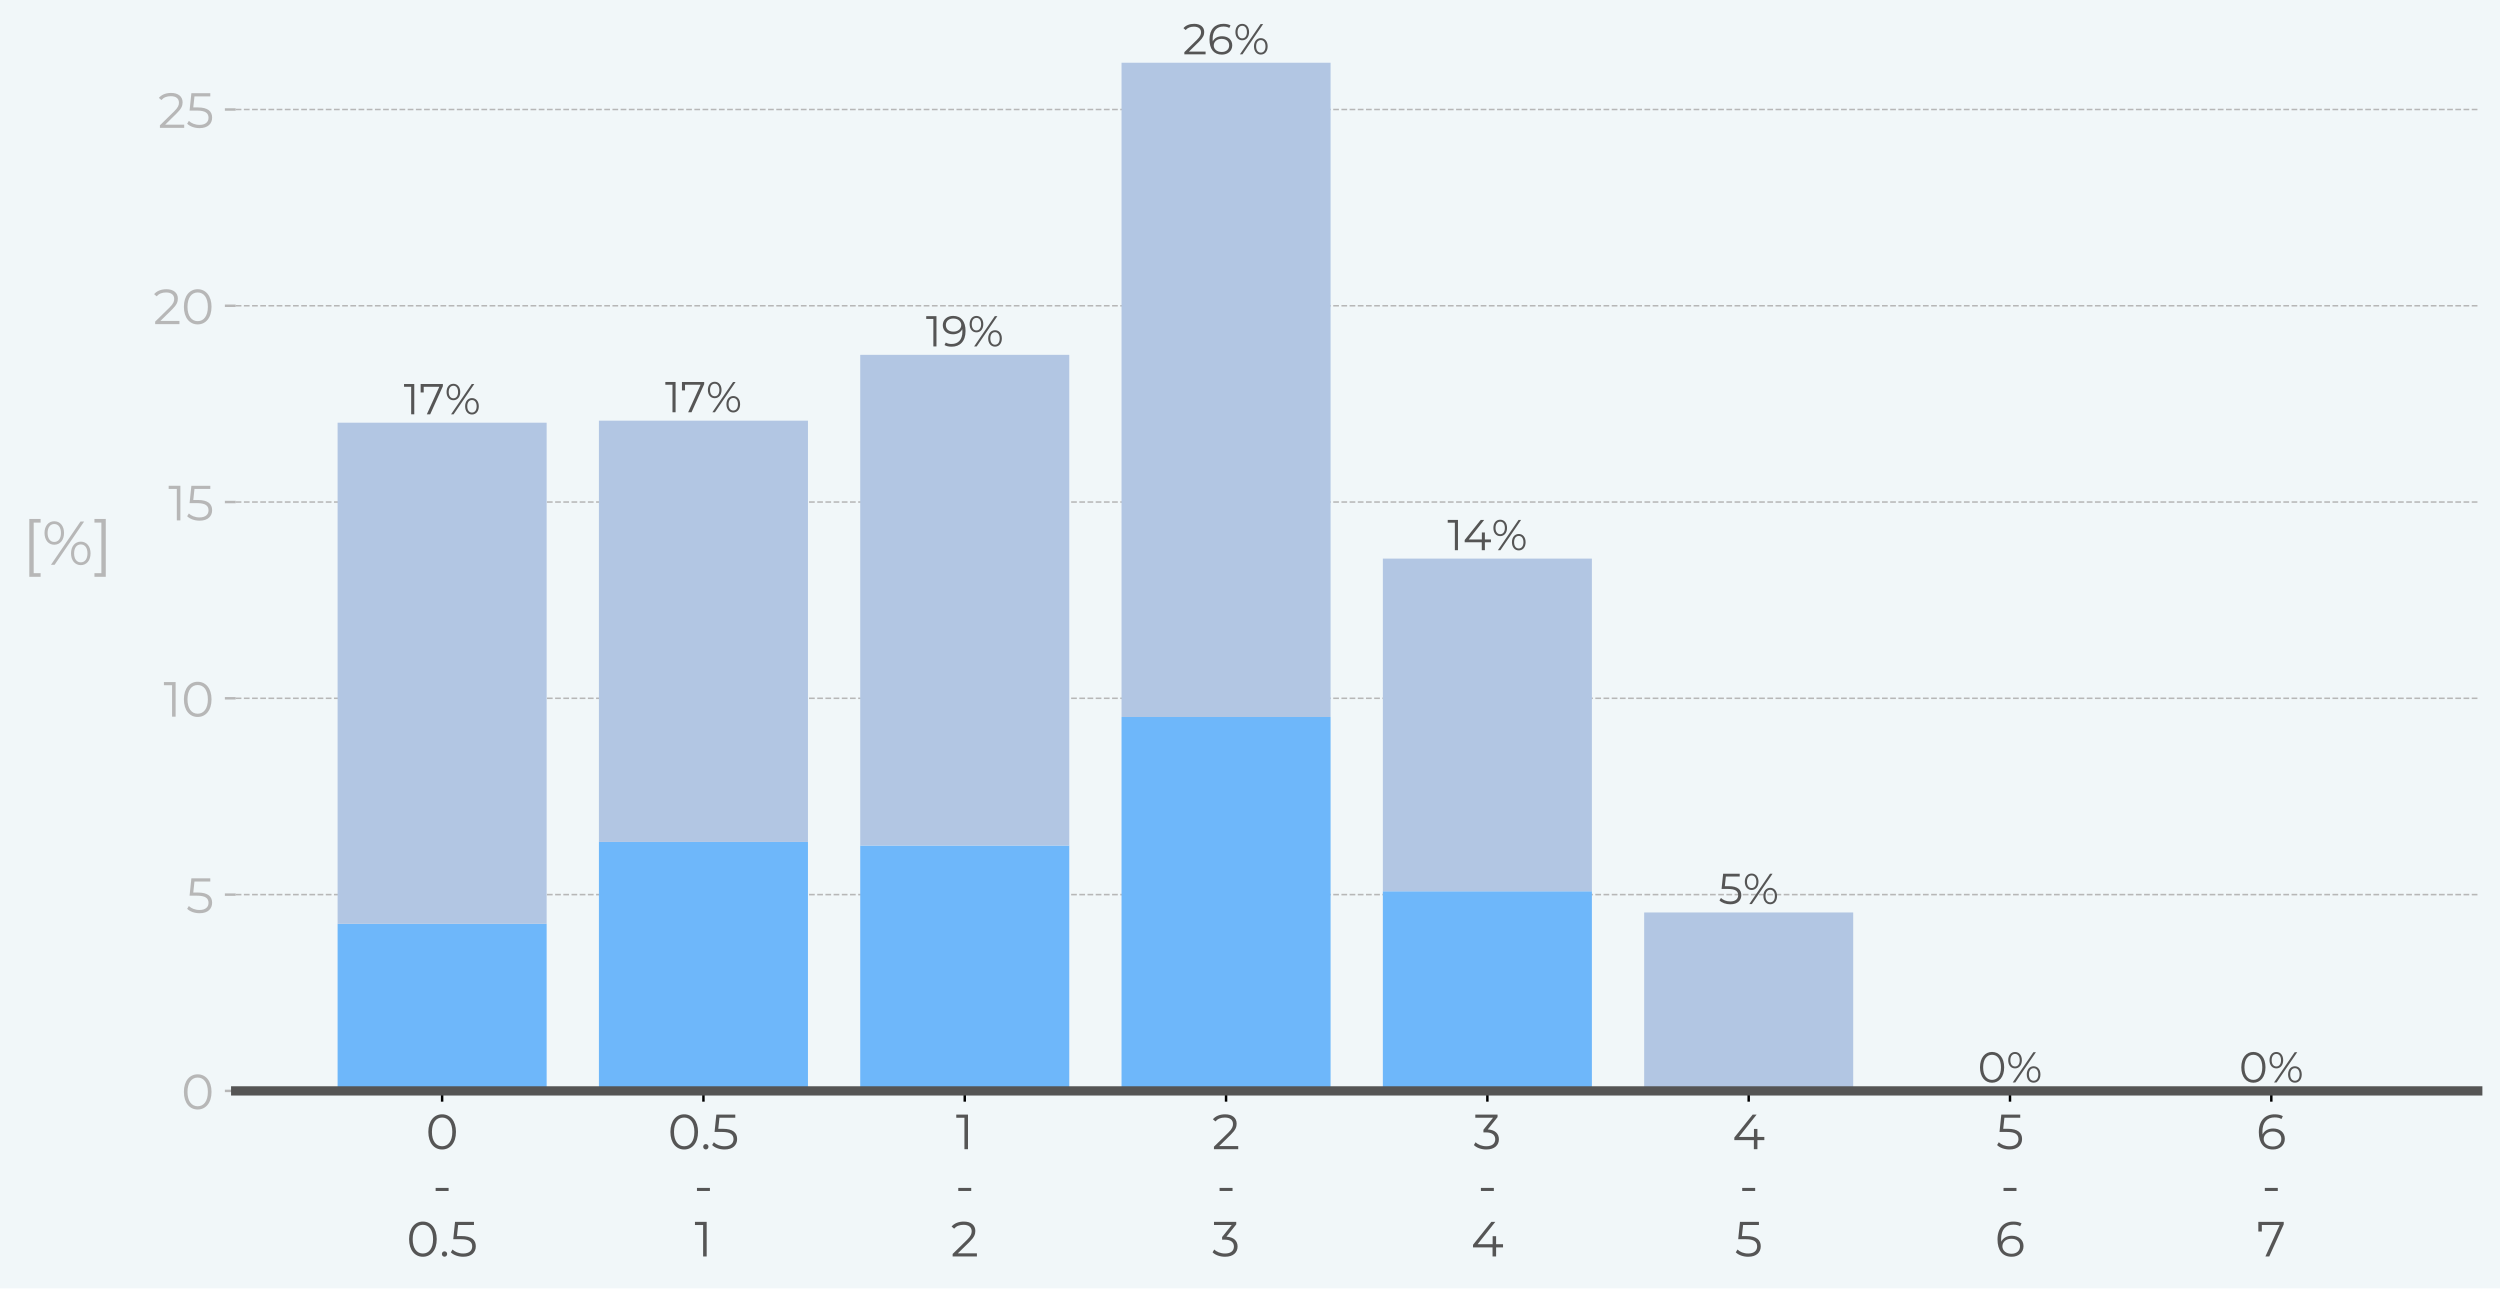
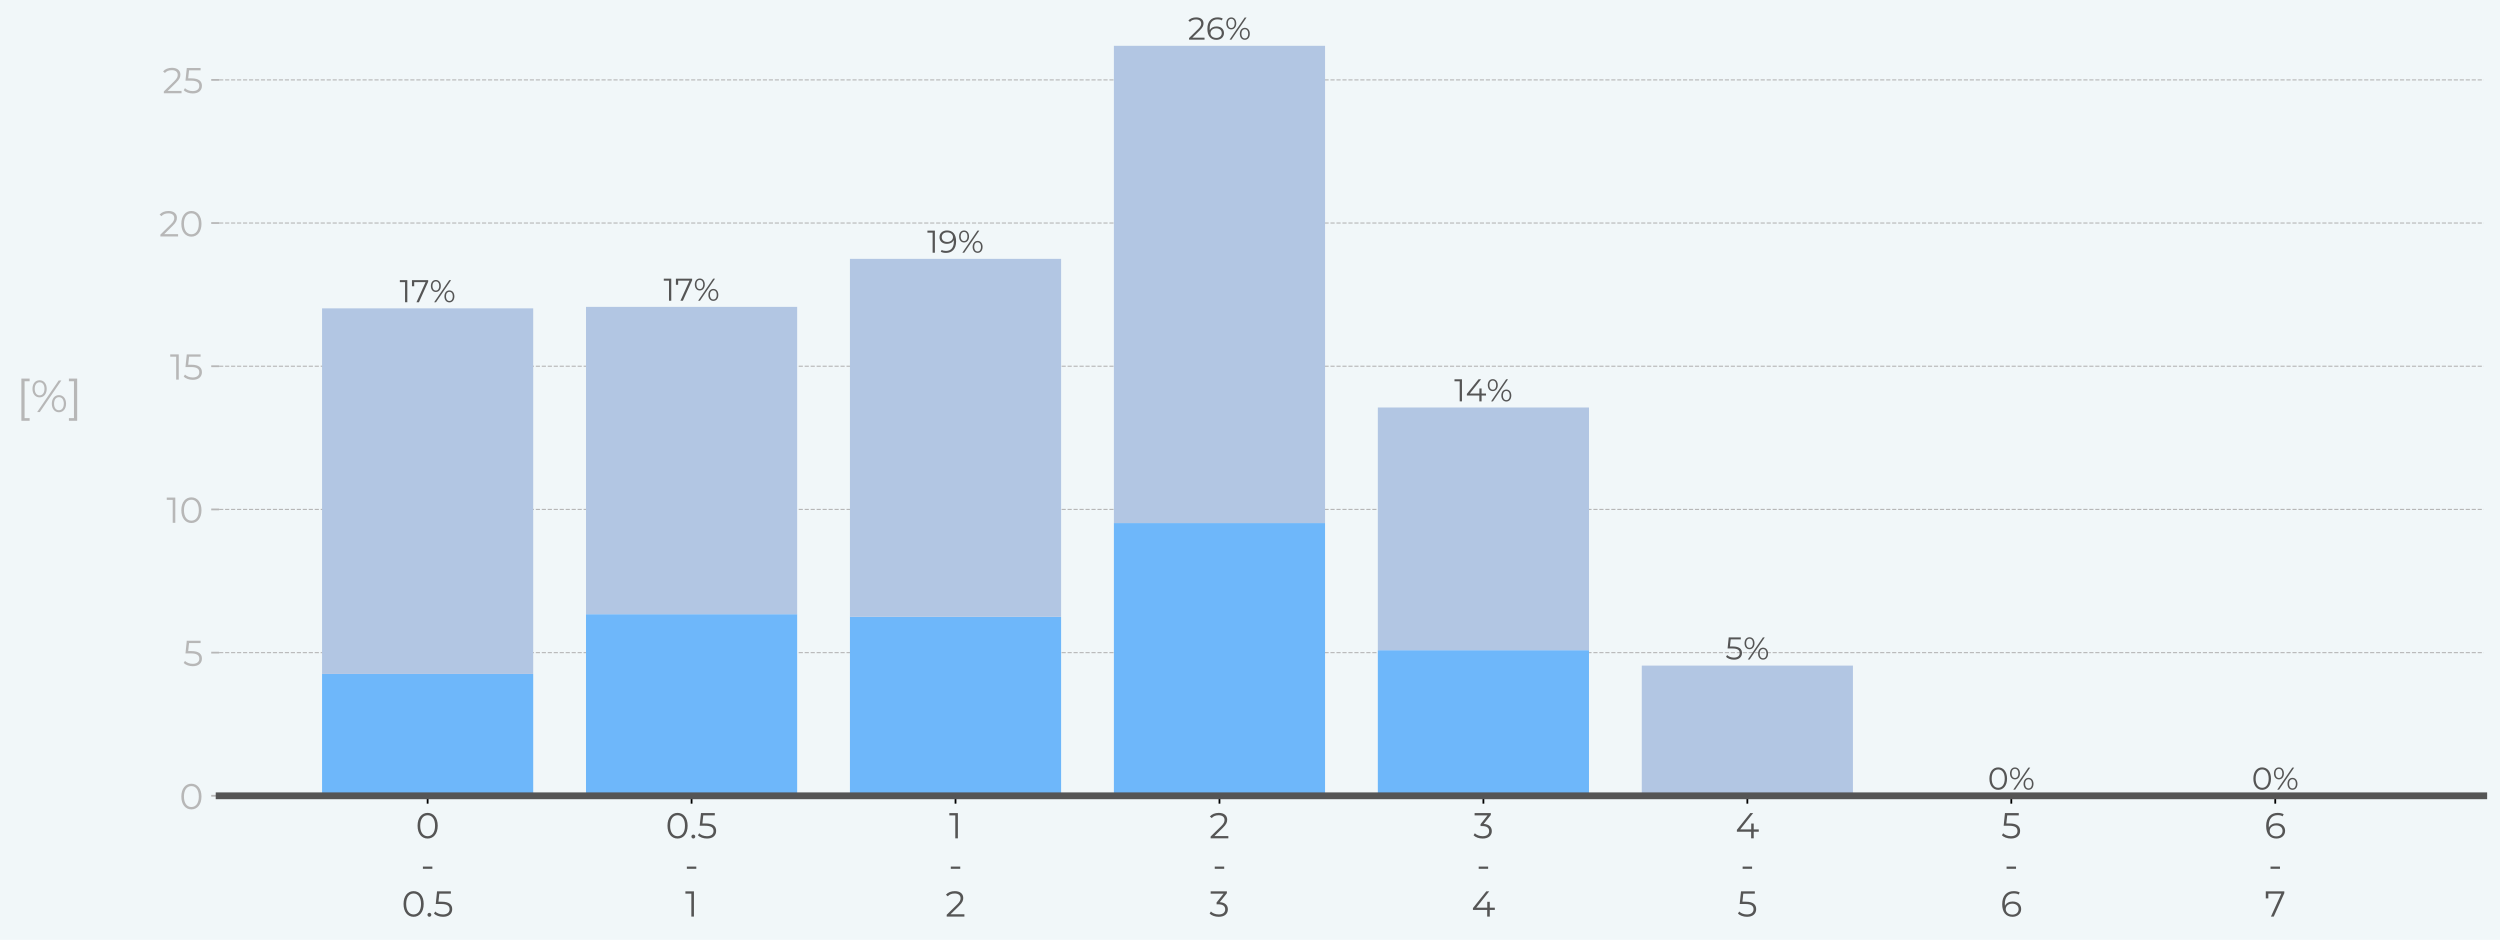
- <svg xmlns="http://www.w3.org/2000/svg" xmlns:xlink="http://www.w3.org/1999/xlink" width="808.855pt" height="416.827pt" viewBox="0 0 808.855 416.827" version="1.1">
+ <svg xmlns="http://www.w3.org/2000/svg" xmlns:xlink="http://www.w3.org/1999/xlink" width="1108.78pt" height="416.827pt" viewBox="0 0 1108.78 416.827" version="1.1">
  <defs>
    <style type="text/css">*{stroke-linejoin: round; stroke-linecap: butt}</style>
  </defs>
  <g id="figure_1">
    <g id="patch_1">
-       <path d="M 0 416.827  L 808.855 416.827  L 808.855 0  L 0 0  z " style="fill: #f1f7f9" />
+       <path d="M 0 416.827  L 1108.78 416.827  L 1108.78 0  L 0 0  z " style="fill: #f1f7f9" />
    </g>
    <g id="axes_1">
      <g id="patch_2">
-         <path d="M 76.255 352.945  L 801.655 352.945  L 801.655 20.305  L 76.255 20.305  z " style="fill: #f1f7f9" />
+         <path d="M 97.18 352.945  L 1101.58 352.945  L 1101.58 20.305  L 97.18 20.305  z " style="fill: #f1f7f9" />
      </g>
      <g id="matplotlib.axis_1">
        <g id="xtick_1">
          <g id="line2d_1">
            <defs>
-               <path id="m689a5ffcca" d="M 0 0  L 0 3.5  " style="stroke: #000000; stroke-width: 0.8" />
+               <path id="md3256036e3" d="M 0 0  L 0 3.5  " style="stroke: #000000; stroke-width: 0.8" />
            </defs>
            <g>
-               <use xlink:href="#m689a5ffcca" x="143.046" y="352.945" style="stroke: #000000; stroke-width: 0.8" />
+               <use xlink:href="#md3256036e3" x="189.66" y="352.945" style="stroke: #000000; stroke-width: 0.8" />
            </g>
          </g>
          <g id="text_1">
-             <g style="fill: #555555" transform="translate(137.7497 371.8178)scale(0.16 -0.16)">
+             <g style="fill: #555555" transform="translate(184.3635 371.8178)scale(0.16 -0.16)">
              <defs>
                <path id="Montserrat-Regular-30" d="M 2118 -38  C 3155 -38 3910 813 3910 2240  C 3910 3667 3155 4518 2118 4518  C 1082 4518 333 3667 333 2240  C 333 813 1082 -38 2118 -38  z M 2118 384  C 1338 384 800 1043 800 2240  C 800 3437 1338 4096 2118 4096  C 2899 4096 3437 3437 3437 2240  C 3437 1043 2899 384 2118 384  z " transform="scale(0.015625)" />
              </defs>
              <use xlink:href="#Montserrat-Regular-30" />
            </g>
-             <g style="fill: #555555" transform="translate(139.9897 389.1698)scale(0.16 -0.16)">
+             <g style="fill: #555555" transform="translate(186.6035 389.1698)scale(0.16 -0.16)">
              <defs>
                <path id="Montserrat-Regular-2d" d="M 384 1536  L 2061 1536  L 2061 1933  L 384 1933  L 384 1536  z " transform="scale(0.015625)" />
              </defs>
              <use xlink:href="#Montserrat-Regular-2d" />
            </g>
-             <g style="fill: #555555" transform="translate(131.5259 406.5218)scale(0.16 -0.16)">
+             <g style="fill: #555555" transform="translate(178.1397 406.5218)scale(0.16 -0.16)">
              <defs>
                <path id="Montserrat-Regular-2e" d="M 678 -32  C 864 -32 1024 122 1024 320  C 1024 518 864 666 678 666  C 493 666 339 518 339 320  C 339 122 493 -32 678 -32  z " transform="scale(0.015625)" />
                <path id="Montserrat-Regular-35" d="M 1510 2643  L 934 2643  L 1088 4070  L 3136 4070  L 3136 4480  L 685 4480  L 454 2234  L 1408 2234  C 2547 2234 2906 1875 2906 1299  C 2906 755 2502 384 1741 384  C 1165 384 653 602 365 902  L 141 538  C 486 186 1101 -38 1747 -38  C 2842 -38 3373 557 3373 1318  C 3373 2112 2861 2643 1510 2643  z " transform="scale(0.015625)" />
              </defs>
              <use xlink:href="#Montserrat-Regular-30" />
              <use xlink:href="#Montserrat-Regular-2e" x="66.2" />
              <use xlink:href="#Montserrat-Regular-35" x="87.4" />
            </g>
          </g>
        </g>
        <g id="xtick_2">
          <g id="line2d_2">
            <g>
-               <use xlink:href="#m689a5ffcca" x="227.591" y="352.945" style="stroke: #000000; stroke-width: 0.8" />
+               <use xlink:href="#md3256036e3" x="306.723" y="352.945" style="stroke: #000000; stroke-width: 0.8" />
            </g>
          </g>
          <g id="text_2">
-             <g style="fill: #555555" transform="translate(216.0714 371.8178)scale(0.16 -0.16)">
+             <g style="fill: #555555" transform="translate(295.2027 371.8178)scale(0.16 -0.16)">
              <use xlink:href="#Montserrat-Regular-30" />
              <use xlink:href="#Montserrat-Regular-2e" x="66.2" />
              <use xlink:href="#Montserrat-Regular-35" x="87.4" />
            </g>
-             <g style="fill: #555555" transform="translate(224.5351 389.1698)scale(0.16 -0.16)">
-               <use xlink:href="#Montserrat-Regular-2d" />
-             </g>
-             <g style="fill: #555555" transform="translate(224.7039 406.5218)scale(0.16 -0.16)">
+             <g style="fill: #555555" transform="translate(303.6664 389.1698)scale(0.16 -0.16)">
+               <use xlink:href="#Montserrat-Regular-2d" />
+             </g>
+             <g style="fill: #555555" transform="translate(303.8352 406.5218)scale(0.16 -0.16)">
              <defs>
                <path id="Montserrat-Regular-31" d="M 58 4480  L 58 4070  L 1114 4070  L 1114 0  L 1574 0  L 1574 4480  L 58 4480  z " transform="scale(0.015625)" />
              </defs>
              <use xlink:href="#Montserrat-Regular-31" />
            </g>
          </g>
        </g>
        <g id="xtick_3">
          <g id="line2d_3">
            <g>
-               <use xlink:href="#m689a5ffcca" x="312.137" y="352.945" style="stroke: #000000; stroke-width: 0.8" />
+               <use xlink:href="#md3256036e3" x="423.786" y="352.945" style="stroke: #000000; stroke-width: 0.8" />
            </g>
          </g>
          <g id="text_3">
-             <g style="fill: #555555" transform="translate(309.2493 371.8178)scale(0.16 -0.16)">
+             <g style="fill: #555555" transform="translate(420.8981 371.8178)scale(0.16 -0.16)">
              <use xlink:href="#Montserrat-Regular-31" />
            </g>
-             <g style="fill: #555555" transform="translate(309.0806 389.1698)scale(0.16 -0.16)">
-               <use xlink:href="#Montserrat-Regular-2d" />
-             </g>
-             <g style="fill: #555555" transform="translate(307.5931 406.5218)scale(0.16 -0.16)">
+             <g style="fill: #555555" transform="translate(420.7293 389.1698)scale(0.16 -0.16)">
+               <use xlink:href="#Montserrat-Regular-2d" />
+             </g>
+             <g style="fill: #555555" transform="translate(419.2418 406.5218)scale(0.16 -0.16)">
              <defs>
                <path id="Montserrat-Regular-32" d="M 928 410  L 2451 1907  C 3053 2496 3187 2880 3187 3309  C 3187 4058 2611 4518 1702 4518  C 1018 4518 461 4288 115 3878  L 442 3597  C 736 3936 1139 4096 1664 4096  C 2349 4096 2714 3776 2714 3258  C 2714 2950 2618 2650 2112 2150  L 250 326  L 250 0  L 3392 0  L 3392 410  L 928 410  z " transform="scale(0.015625)" />
              </defs>
              <use xlink:href="#Montserrat-Regular-32" />
            </g>
          </g>
        </g>
        <g id="xtick_4">
          <g id="line2d_4">
            <g>
-               <use xlink:href="#m689a5ffcca" x="396.682" y="352.945" style="stroke: #000000; stroke-width: 0.8" />
+               <use xlink:href="#md3256036e3" x="540.849" y="352.945" style="stroke: #000000; stroke-width: 0.8" />
            </g>
          </g>
          <g id="text_4">
-             <g style="fill: #555555" transform="translate(392.1385 371.8178)scale(0.16 -0.16)">
+             <g style="fill: #555555" transform="translate(536.3048 371.8178)scale(0.16 -0.16)">
              <use xlink:href="#Montserrat-Regular-32" />
            </g>
-             <g style="fill: #555555" transform="translate(393.626 389.1698)scale(0.16 -0.16)">
-               <use xlink:href="#Montserrat-Regular-2d" />
-             </g>
-             <g style="fill: #555555" transform="translate(392.1698 406.5218)scale(0.16 -0.16)">
+             <g style="fill: #555555" transform="translate(537.7923 389.1698)scale(0.16 -0.16)">
+               <use xlink:href="#Montserrat-Regular-2d" />
+             </g>
+             <g style="fill: #555555" transform="translate(536.336 406.5218)scale(0.16 -0.16)">
              <defs>
                <path id="Montserrat-Regular-33" d="M 1856 2560  L 3123 4154  L 3123 4480  L 243 4480  L 243 4070  L 2534 4070  L 1293 2515  L 1293 2176  L 1613 2176  C 2445 2176 2822 1824 2822 1286  C 2822 730 2413 384 1670 384  C 1088 384 570 602 282 902  L 58 538  C 403 186 1024 -38 1670 -38  C 2752 -38 3296 538 3296 1286  C 3296 2003 2816 2509 1856 2560  z " transform="scale(0.015625)" />
              </defs>
              <use xlink:href="#Montserrat-Regular-33" />
            </g>
          </g>
        </g>
        <g id="xtick_5">
          <g id="line2d_5">
            <g>
-               <use xlink:href="#m689a5ffcca" x="481.228" y="352.945" style="stroke: #000000; stroke-width: 0.8" />
+               <use xlink:href="#md3256036e3" x="657.911" y="352.945" style="stroke: #000000; stroke-width: 0.8" />
            </g>
          </g>
          <g id="text_5">
-             <g style="fill: #555555" transform="translate(476.7152 371.8178)scale(0.16 -0.16)">
+             <g style="fill: #555555" transform="translate(653.399 371.8178)scale(0.16 -0.16)">
              <use xlink:href="#Montserrat-Regular-33" />
            </g>
-             <g style="fill: #555555" transform="translate(478.1715 389.1698)scale(0.16 -0.16)">
-               <use xlink:href="#Montserrat-Regular-2d" />
-             </g>
-             <g style="fill: #555555" transform="translate(475.9402 406.5218)scale(0.16 -0.16)">
+             <g style="fill: #555555" transform="translate(654.8552 389.1698)scale(0.16 -0.16)">
+               <use xlink:href="#Montserrat-Regular-2d" />
+             </g>
+             <g style="fill: #555555" transform="translate(652.624 406.5218)scale(0.16 -0.16)">
              <defs>
                <path id="Montserrat-Regular-34" d="M 4141 1587  L 3245 1587  L 3245 2624  L 2797 2624  L 2797 1587  L 851 1587  L 3142 4480  L 2630 4480  L 256 1510  L 256 1178  L 2784 1178  L 2784 0  L 3245 0  L 3245 1178  L 4141 1178  L 4141 1587  z " transform="scale(0.015625)" />
              </defs>
              <use xlink:href="#Montserrat-Regular-34" />
            </g>
          </g>
        </g>
        <g id="xtick_6">
          <g id="line2d_6">
            <g>
-               <use xlink:href="#m689a5ffcca" x="565.773" y="352.945" style="stroke: #000000; stroke-width: 0.8" />
+               <use xlink:href="#md3256036e3" x="774.974" y="352.945" style="stroke: #000000; stroke-width: 0.8" />
            </g>
          </g>
          <g id="text_6">
-             <g style="fill: #555555" transform="translate(560.4857 371.8178)scale(0.16 -0.16)">
+             <g style="fill: #555555" transform="translate(769.6869 371.8178)scale(0.16 -0.16)">
              <use xlink:href="#Montserrat-Regular-34" />
            </g>
-             <g style="fill: #555555" transform="translate(562.7169 389.1698)scale(0.16 -0.16)">
-               <use xlink:href="#Montserrat-Regular-2d" />
-             </g>
-             <g style="fill: #555555" transform="translate(561.2457 406.5218)scale(0.16 -0.16)">
+             <g style="fill: #555555" transform="translate(771.9182 389.1698)scale(0.16 -0.16)">
+               <use xlink:href="#Montserrat-Regular-2d" />
+             </g>
+             <g style="fill: #555555" transform="translate(770.4469 406.5218)scale(0.16 -0.16)">
              <use xlink:href="#Montserrat-Regular-35" />
            </g>
          </g>
        </g>
        <g id="xtick_7">
          <g id="line2d_7">
            <g>
-               <use xlink:href="#m689a5ffcca" x="650.319" y="352.945" style="stroke: #000000; stroke-width: 0.8" />
+               <use xlink:href="#md3256036e3" x="892.037" y="352.945" style="stroke: #000000; stroke-width: 0.8" />
            </g>
          </g>
          <g id="text_7">
-             <g style="fill: #555555" transform="translate(645.7911 371.8178)scale(0.16 -0.16)">
+             <g style="fill: #555555" transform="translate(887.5098 371.8178)scale(0.16 -0.16)">
              <use xlink:href="#Montserrat-Regular-35" />
            </g>
-             <g style="fill: #555555" transform="translate(647.2624 389.1698)scale(0.16 -0.16)">
-               <use xlink:href="#Montserrat-Regular-2d" />
-             </g>
-             <g style="fill: #555555" transform="translate(645.4461 406.5218)scale(0.16 -0.16)">
+             <g style="fill: #555555" transform="translate(888.9811 389.1698)scale(0.16 -0.16)">
+               <use xlink:href="#Montserrat-Regular-2d" />
+             </g>
+             <g style="fill: #555555" transform="translate(887.1648 406.5218)scale(0.16 -0.16)">
              <defs>
                <path id="Montserrat-Regular-36" d="M 2189 2682  C 1568 2682 1043 2406 819 1914  C 806 2048 800 2176 800 2278  C 800 3494 1421 4115 2387 4115  C 2720 4115 3027 4058 3258 3904  L 3443 4275  C 3162 4448 2784 4518 2381 4518  C 1165 4518 333 3725 333 2202  C 333 787 979 -38 2170 -38  C 3040 -38 3699 499 3699 1338  C 3699 2157 3078 2682 2189 2682  z M 2150 352  C 1376 352 966 819 966 1312  C 966 1869 1434 2291 2118 2291  C 2810 2291 3245 1914 3245 1325  C 3245 730 2797 352 2150 352  z " transform="scale(0.015625)" />
              </defs>
              <use xlink:href="#Montserrat-Regular-36" />
            </g>
          </g>
        </g>
        <g id="xtick_8">
          <g id="line2d_8">
            <g>
-               <use xlink:href="#m689a5ffcca" x="734.864" y="352.945" style="stroke: #000000; stroke-width: 0.8" />
+               <use xlink:href="#md3256036e3" x="1009.1" y="352.945" style="stroke: #000000; stroke-width: 0.8" />
            </g>
          </g>
          <g id="text_8">
-             <g style="fill: #555555" transform="translate(729.9916 371.8178)scale(0.16 -0.16)">
+             <g style="fill: #555555" transform="translate(1004.228 371.8178)scale(0.16 -0.16)">
              <use xlink:href="#Montserrat-Regular-36" />
            </g>
-             <g style="fill: #555555" transform="translate(731.8078 389.1698)scale(0.16 -0.16)">
-               <use xlink:href="#Montserrat-Regular-2d" />
-             </g>
-             <g style="fill: #555555" transform="translate(730.1516 406.5218)scale(0.16 -0.16)">
+             <g style="fill: #555555" transform="translate(1006.044 389.1698)scale(0.16 -0.16)">
+               <use xlink:href="#Montserrat-Regular-2d" />
+             </g>
+             <g style="fill: #555555" transform="translate(1004.388 406.5218)scale(0.16 -0.16)">
              <defs>
                <path id="Montserrat-Regular-37" d="M 205 4480  L 205 3232  L 659 3232  L 659 4070  L 2963 4070  L 1120 0  L 1619 0  L 3494 4154  L 3494 4480  L 205 4480  z " transform="scale(0.015625)" />
              </defs>
              <use xlink:href="#Montserrat-Regular-37" />
            </g>
          </g>
        </g>
      </g>
      <g id="matplotlib.axis_2">
        <g id="ytick_1">
          <g id="line2d_9">
-             <path d="M 76.255 352.945  L 801.655 352.945  " clip-path="url(#p53b30028ba)" style="fill: none; stroke-dasharray: 1.85,0.8; stroke-dashoffset: 0; stroke: #b7b7b7; stroke-width: 0.5" />
+             <path d="M 97.18 352.945  L 1101.58 352.945  " clip-path="url(#paeee86147e)" style="fill: none; stroke-dasharray: 1.85,0.8; stroke-dashoffset: 0; stroke: #b7b7b7; stroke-width: 0.5" />
          </g>
          <g id="line2d_10">
            <defs>
-               <path id="m3855bf873f" d="M 0 0  L -3.5 0  " style="stroke: #b7b7b7; stroke-width: 0.8" />
+               <path id="mcf894c5150" d="M 0 0  L -3.5 0  " style="stroke: #b7b7b7; stroke-width: 0.8" />
            </defs>
            <g>
-               <use xlink:href="#m3855bf873f" x="76.255" y="352.945" style="fill: #b7b7b7; stroke: #b7b7b7; stroke-width: 0.8" />
+               <use xlink:href="#mcf894c5150" x="97.18" y="352.945" style="fill: #b7b7b7; stroke: #b7b7b7; stroke-width: 0.8" />
            </g>
          </g>
          <g id="text_9">
-             <g style="fill: #b7b7b7" transform="translate(58.6625 358.8816)scale(0.16 -0.16)">
+             <g style="fill: #b7b7b7" transform="translate(79.5875 358.8816)scale(0.16 -0.16)">
              <use xlink:href="#Montserrat-Regular-30" />
            </g>
          </g>
        </g>
        <g id="ytick_2">
          <g id="line2d_11">
-             <path d="M 76.255 289.441  L 801.655 289.441  " clip-path="url(#p53b30028ba)" style="fill: none; stroke-dasharray: 1.85,0.8; stroke-dashoffset: 0; stroke: #b7b7b7; stroke-width: 0.5" />
+             <path d="M 97.18 289.441  L 1101.58 289.441  " clip-path="url(#paeee86147e)" style="fill: none; stroke-dasharray: 1.85,0.8; stroke-dashoffset: 0; stroke: #b7b7b7; stroke-width: 0.5" />
          </g>
          <g id="line2d_12">
            <g>
-               <use xlink:href="#m3855bf873f" x="76.255" y="289.441" style="fill: #b7b7b7; stroke: #b7b7b7; stroke-width: 0.8" />
+               <use xlink:href="#mcf894c5150" x="97.18" y="289.441" style="fill: #b7b7b7; stroke: #b7b7b7; stroke-width: 0.8" />
            </g>
          </g>
          <g id="text_10">
-             <g style="fill: #b7b7b7" transform="translate(60.2 295.3776)scale(0.16 -0.16)">
+             <g style="fill: #b7b7b7" transform="translate(81.125 295.3776)scale(0.16 -0.16)">
              <use xlink:href="#Montserrat-Regular-35" />
            </g>
          </g>
        </g>
        <g id="ytick_3">
          <g id="line2d_13">
-             <path d="M 76.255 225.937  L 801.655 225.937  " clip-path="url(#p53b30028ba)" style="fill: none; stroke-dasharray: 1.85,0.8; stroke-dashoffset: 0; stroke: #b7b7b7; stroke-width: 0.5" />
+             <path d="M 97.18 225.937  L 1101.58 225.937  " clip-path="url(#paeee86147e)" style="fill: none; stroke-dasharray: 1.85,0.8; stroke-dashoffset: 0; stroke: #b7b7b7; stroke-width: 0.5" />
          </g>
          <g id="line2d_14">
            <g>
-               <use xlink:href="#m3855bf873f" x="76.255" y="225.937" style="fill: #b7b7b7; stroke: #b7b7b7; stroke-width: 0.8" />
+               <use xlink:href="#mcf894c5150" x="97.18" y="225.937" style="fill: #b7b7b7; stroke: #b7b7b7; stroke-width: 0.8" />
            </g>
          </g>
          <g id="text_11">
-             <g style="fill: #b7b7b7" transform="translate(52.8875 231.8736)scale(0.16 -0.16)">
+             <g style="fill: #b7b7b7" transform="translate(73.8125 231.8736)scale(0.16 -0.16)">
              <use xlink:href="#Montserrat-Regular-31" />
              <use xlink:href="#Montserrat-Regular-30" x="36.1" />
            </g>
          </g>
        </g>
        <g id="ytick_4">
          <g id="line2d_15">
-             <path d="M 76.255 162.433  L 801.655 162.433  " clip-path="url(#p53b30028ba)" style="fill: none; stroke-dasharray: 1.85,0.8; stroke-dashoffset: 0; stroke: #b7b7b7; stroke-width: 0.5" />
+             <path d="M 97.18 162.433  L 1101.58 162.433  " clip-path="url(#paeee86147e)" style="fill: none; stroke-dasharray: 1.85,0.8; stroke-dashoffset: 0; stroke: #b7b7b7; stroke-width: 0.5" />
          </g>
          <g id="line2d_16">
            <g>
-               <use xlink:href="#m3855bf873f" x="76.255" y="162.433" style="fill: #b7b7b7; stroke: #b7b7b7; stroke-width: 0.8" />
+               <use xlink:href="#mcf894c5150" x="97.18" y="162.433" style="fill: #b7b7b7; stroke: #b7b7b7; stroke-width: 0.8" />
            </g>
          </g>
          <g id="text_12">
-             <g style="fill: #b7b7b7" transform="translate(54.425 168.3696)scale(0.16 -0.16)">
+             <g style="fill: #b7b7b7" transform="translate(75.35 168.3696)scale(0.16 -0.16)">
              <use xlink:href="#Montserrat-Regular-31" />
              <use xlink:href="#Montserrat-Regular-35" x="36.1" />
            </g>
          </g>
        </g>
        <g id="ytick_5">
          <g id="line2d_17">
-             <path d="M 76.255 98.929  L 801.655 98.929  " clip-path="url(#p53b30028ba)" style="fill: none; stroke-dasharray: 1.85,0.8; stroke-dashoffset: 0; stroke: #b7b7b7; stroke-width: 0.5" />
+             <path d="M 97.18 98.929  L 1101.58 98.929  " clip-path="url(#paeee86147e)" style="fill: none; stroke-dasharray: 1.85,0.8; stroke-dashoffset: 0; stroke: #b7b7b7; stroke-width: 0.5" />
          </g>
          <g id="line2d_18">
            <g>
-               <use xlink:href="#m3855bf873f" x="76.255" y="98.929" style="fill: #b7b7b7; stroke: #b7b7b7; stroke-width: 0.8" />
+               <use xlink:href="#mcf894c5150" x="97.18" y="98.929" style="fill: #b7b7b7; stroke: #b7b7b7; stroke-width: 0.8" />
            </g>
          </g>
          <g id="text_13">
-             <g style="fill: #b7b7b7" transform="translate(49.575 104.8656)scale(0.16 -0.16)">
+             <g style="fill: #b7b7b7" transform="translate(70.5 104.8656)scale(0.16 -0.16)">
              <use xlink:href="#Montserrat-Regular-32" />
              <use xlink:href="#Montserrat-Regular-30" x="56.8" />
            </g>
          </g>
        </g>
        <g id="ytick_6">
          <g id="line2d_19">
-             <path d="M 76.255 35.425  L 801.655 35.425  " clip-path="url(#p53b30028ba)" style="fill: none; stroke-dasharray: 1.85,0.8; stroke-dashoffset: 0; stroke: #b7b7b7; stroke-width: 0.5" />
+             <path d="M 97.18 35.425  L 1101.58 35.425  " clip-path="url(#paeee86147e)" style="fill: none; stroke-dasharray: 1.85,0.8; stroke-dashoffset: 0; stroke: #b7b7b7; stroke-width: 0.5" />
          </g>
          <g id="line2d_20">
            <g>
-               <use xlink:href="#m3855bf873f" x="76.255" y="35.425" style="fill: #b7b7b7; stroke: #b7b7b7; stroke-width: 0.8" />
+               <use xlink:href="#mcf894c5150" x="97.18" y="35.425" style="fill: #b7b7b7; stroke: #b7b7b7; stroke-width: 0.8" />
            </g>
          </g>
          <g id="text_14">
-             <g style="fill: #b7b7b7" transform="translate(51.1125 41.36156)scale(0.16 -0.16)">
+             <g style="fill: #b7b7b7" transform="translate(72.0375 41.36156)scale(0.16 -0.16)">
              <use xlink:href="#Montserrat-Regular-32" />
              <use xlink:href="#Montserrat-Regular-35" x="56.8" />
            </g>
          </g>
        </g>
        <g id="text_15">
          <g style="fill: #b7b7b7" transform="translate(7.2 182.7441)scale(0.2 -0.2)">
            <defs>
              <path id="Montserrat-Regular-5b" d="M 730 -1242  L 1901 -1242  L 1901 -864  L 1184 -864  L 1184 4371  L 1901 4371  L 1901 4749  L 730 4749  L 730 -1242  z " transform="scale(0.015625)" />
              <path id="Montserrat-Regular-25" d="M 1280 2080  C 1875 2080 2291 2560 2291 3296  C 2291 4032 1875 4512 1280 4512  C 678 4512 269 4026 269 3296  C 269 2566 678 2080 1280 2080  z M 934 0  L 1312 0  L 4371 4480  L 3994 4480  L 934 0  z M 1280 2368  C 858 2368 589 2720 589 3296  C 589 3872 858 4224 1280 4224  C 1696 4224 1971 3878 1971 3296  C 1971 2714 1696 2368 1280 2368  z M 4026 -32  C 4627 -32 5037 454 5037 1184  C 5037 1914 4627 2400 4026 2400  C 3430 2400 3014 1914 3014 1184  C 3014 454 3430 -32 4026 -32  z M 4026 256  C 3610 256 3334 602 3334 1184  C 3334 1766 3610 2112 4026 2112  C 4448 2112 4717 1760 4717 1184  C 4717 608 4448 256 4026 256  z " transform="scale(0.015625)" />
              <path id="Montserrat-Regular-5d" d="M 1306 -1242  L 1306 4749  L 134 4749  L 134 4371  L 851 4371  L 851 -864  L 134 -864  L 134 -1242  L 1306 -1242  z " transform="scale(0.015625)" />
            </defs>
            <use xlink:href="#Montserrat-Regular-5b" />
            <use xlink:href="#Montserrat-Regular-25" x="31.8" />
            <use xlink:href="#Montserrat-Regular-5d" x="114.7" />
          </g>
        </g>
      </g>
      <g id="patch_3">
-         <path d="M 109.228 352.945  L 176.864 352.945  L 176.864 298.899  L 109.228 298.899  z " clip-path="url(#p53b30028ba)" style="fill: #6eb7fa" />
+         <path d="M 142.835 352.945  L 236.485 352.945  L 236.485 298.899  L 142.835 298.899  z " clip-path="url(#paeee86147e)" style="fill: #6eb7fa" />
      </g>
      <g id="patch_4">
-         <path d="M 193.773 352.945  L 261.41 352.945  L 261.41 272.404  L 193.773 272.404  z " clip-path="url(#p53b30028ba)" style="fill: #6eb7fa" />
+         <path d="M 259.897 352.945  L 353.548 352.945  L 353.548 272.404  L 259.897 272.404  z " clip-path="url(#paeee86147e)" style="fill: #6eb7fa" />
      </g>
      <g id="patch_5">
-         <path d="M 278.319 352.945  L 345.955 352.945  L 345.955 273.565  L 278.319 273.565  z " clip-path="url(#p53b30028ba)" style="fill: #6eb7fa" />
+         <path d="M 376.96 352.945  L 470.611 352.945  L 470.611 273.565  L 376.96 273.565  z " clip-path="url(#paeee86147e)" style="fill: #6eb7fa" />
      </g>
      <g id="patch_6">
-         <path d="M 362.864 352.945  L 430.5 352.945  L 430.5 231.985  L 362.864 231.985  z " clip-path="url(#p53b30028ba)" style="fill: #6eb7fa" />
+         <path d="M 494.023 352.945  L 587.674 352.945  L 587.674 231.985  L 494.023 231.985  z " clip-path="url(#paeee86147e)" style="fill: #6eb7fa" />
      </g>
      <g id="patch_7">
-         <path d="M 447.41 352.945  L 515.046 352.945  L 515.046 288.365  L 447.41 288.365  z " clip-path="url(#p53b30028ba)" style="fill: #6eb7fa" />
+         <path d="M 611.086 352.945  L 704.737 352.945  L 704.737 288.365  L 611.086 288.365  z " clip-path="url(#paeee86147e)" style="fill: #6eb7fa" />
      </g>
      <g id="patch_8">
-         <path d="M 531.955 352.945  L 599.591 352.945  L 599.591 352.945  L 531.955 352.945  z " clip-path="url(#p53b30028ba)" style="fill: #6eb7fa" />
+         <path d="M 728.149 352.945  L 821.8 352.945  L 821.8 352.945  L 728.149 352.945  z " clip-path="url(#paeee86147e)" style="fill: #6eb7fa" />
      </g>
      <g id="patch_9">
-         <path d="M 616.5 352.945  L 684.137 352.945  L 684.137 352.945  L 616.5 352.945  z " clip-path="url(#p53b30028ba)" style="fill: #6eb7fa" />
+         <path d="M 845.212 352.945  L 938.863 352.945  L 938.863 352.945  L 845.212 352.945  z " clip-path="url(#paeee86147e)" style="fill: #6eb7fa" />
      </g>
      <g id="patch_10">
-         <path d="M 701.046 352.945  L 768.682 352.945  L 768.682 352.945  L 701.046 352.945  z " clip-path="url(#p53b30028ba)" style="fill: #6eb7fa" />
+         <path d="M 962.275 352.945  L 1055.925 352.945  L 1055.925 352.945  L 962.275 352.945  z " clip-path="url(#paeee86147e)" style="fill: #6eb7fa" />
      </g>
      <g id="patch_11">
-         <path d="M 109.228 298.899  L 176.864 298.899  L 176.864 136.761  L 109.228 136.761  z " clip-path="url(#p53b30028ba)" style="fill: #b2c6e3" />
+         <path d="M 142.835 298.899  L 236.485 298.899  L 236.485 136.761  L 142.835 136.761  z " clip-path="url(#paeee86147e)" style="fill: #b2c6e3" />
      </g>
      <g id="patch_12">
-         <path d="M 193.773 272.404  L 261.41 272.404  L 261.41 136.102  L 193.773 136.102  z " clip-path="url(#p53b30028ba)" style="fill: #b2c6e3" />
+         <path d="M 259.897 272.404  L 353.548 272.404  L 353.548 136.102  L 259.897 136.102  z " clip-path="url(#paeee86147e)" style="fill: #b2c6e3" />
      </g>
      <g id="patch_13">
-         <path d="M 278.319 273.565  L 345.955 273.565  L 345.955 114.805  L 278.319 114.805  z " clip-path="url(#p53b30028ba)" style="fill: #b2c6e3" />
+         <path d="M 376.96 273.565  L 470.611 273.565  L 470.611 114.805  L 376.96 114.805  z " clip-path="url(#paeee86147e)" style="fill: #b2c6e3" />
      </g>
      <g id="patch_14">
-         <path d="M 362.864 231.985  L 430.5 231.985  L 430.5 20.305  L 362.864 20.305  z " clip-path="url(#p53b30028ba)" style="fill: #b2c6e3" />
+         <path d="M 494.023 231.985  L 587.674 231.985  L 587.674 20.305  L 494.023 20.305  z " clip-path="url(#paeee86147e)" style="fill: #b2c6e3" />
      </g>
      <g id="patch_15">
-         <path d="M 447.41 288.365  L 515.046 288.365  L 515.046 180.731  L 447.41 180.731  z " clip-path="url(#p53b30028ba)" style="fill: #b2c6e3" />
+         <path d="M 611.086 288.365  L 704.737 288.365  L 704.737 180.731  L 611.086 180.731  z " clip-path="url(#paeee86147e)" style="fill: #b2c6e3" />
      </g>
      <g id="patch_16">
-         <path d="M 531.955 352.945  L 599.591 352.945  L 599.591 295.214  L 531.955 295.214  z " clip-path="url(#p53b30028ba)" style="fill: #b2c6e3" />
+         <path d="M 728.149 352.945  L 821.8 352.945  L 821.8 295.214  L 728.149 295.214  z " clip-path="url(#paeee86147e)" style="fill: #b2c6e3" />
      </g>
      <g id="patch_17">
-         <path d="M 616.5 352.945  L 684.137 352.945  L 684.137 352.945  L 616.5 352.945  z " clip-path="url(#p53b30028ba)" style="fill: #b2c6e3" />
+         <path d="M 845.212 352.945  L 938.863 352.945  L 938.863 352.945  L 845.212 352.945  z " clip-path="url(#paeee86147e)" style="fill: #b2c6e3" />
      </g>
      <g id="patch_18">
-         <path d="M 701.046 352.945  L 768.682 352.945  L 768.682 352.945  L 701.046 352.945  z " clip-path="url(#p53b30028ba)" style="fill: #b2c6e3" />
+         <path d="M 962.275 352.945  L 1055.925 352.945  L 1055.925 352.945  L 962.275 352.945  z " clip-path="url(#paeee86147e)" style="fill: #b2c6e3" />
      </g>
      <g id="text_16">
-         <g style="fill: #555555" transform="translate(130.5925 134.0446)scale(0.14 -0.14)">
+         <g style="fill: #555555" transform="translate(177.2063 134.0446)scale(0.14 -0.14)">
          <use xlink:href="#Montserrat-Regular-31" />
          <use xlink:href="#Montserrat-Regular-37" x="36.1" />
          <use xlink:href="#Montserrat-Regular-25" x="95" />
        </g>
      </g>
      <g id="text_17">
-         <g style="fill: #555555" transform="translate(215.1379 133.3855)scale(0.14 -0.14)">
+         <g style="fill: #555555" transform="translate(294.2692 133.3855)scale(0.14 -0.14)">
          <use xlink:href="#Montserrat-Regular-31" />
          <use xlink:href="#Montserrat-Regular-37" x="36.1" />
          <use xlink:href="#Montserrat-Regular-25" x="95" />
        </g>
      </g>
      <g id="text_18">
-         <g style="fill: #555555" transform="translate(299.5434 112.0884)scale(0.14 -0.14)">
+         <g style="fill: #555555" transform="translate(411.1922 112.0884)scale(0.14 -0.14)">
          <defs>
            <path id="Montserrat-Regular-39" d="M 1728 4518  C 858 4518 198 3981 198 3142  C 198 2323 819 1798 1709 1798  C 2330 1798 2854 2074 3078 2566  C 3091 2432 3098 2304 3098 2202  C 3098 986 2477 365 1510 365  C 1178 365 870 422 640 576  L 454 205  C 736 32 1114 -38 1517 -38  C 2733 -38 3565 755 3565 2278  C 3565 3693 2918 4518 1728 4518  z M 1779 2189  C 1088 2189 653 2566 653 3155  C 653 3750 1101 4128 1747 4128  C 2522 4128 2931 3661 2931 3168  C 2931 2611 2464 2189 1779 2189  z " transform="scale(0.015625)" />
          </defs>
          <use xlink:href="#Montserrat-Regular-31" />
          <use xlink:href="#Montserrat-Regular-39" x="36.1" />
          <use xlink:href="#Montserrat-Regular-25" x="97" />
        </g>
      </g>
      <g id="text_19">
-         <g style="fill: #555555" transform="translate(382.6396 17.58844)scale(0.14 -0.14)">
+         <g style="fill: #555555" transform="translate(526.8059 17.58844)scale(0.14 -0.14)">
          <use xlink:href="#Montserrat-Regular-32" />
          <use xlink:href="#Montserrat-Regular-36" x="56.8" />
          <use xlink:href="#Montserrat-Regular-25" x="117.7" />
        </g>
      </g>
      <g id="text_20">
-         <g style="fill: #555555" transform="translate(468.2712 178.0142)scale(0.14 -0.14)">
+         <g style="fill: #555555" transform="translate(644.9549 178.0142)scale(0.14 -0.14)">
          <use xlink:href="#Montserrat-Regular-31" />
          <use xlink:href="#Montserrat-Regular-34" x="36.1" />
          <use xlink:href="#Montserrat-Regular-25" x="102.2" />
        </g>
      </g>
      <g id="text_21">
-         <g style="fill: #555555" transform="translate(556.0082 292.4975)scale(0.14 -0.14)">
+         <g style="fill: #555555" transform="translate(765.2094 292.4975)scale(0.14 -0.14)">
          <use xlink:href="#Montserrat-Regular-35" />
          <use xlink:href="#Montserrat-Regular-25" x="56.6" />
        </g>
      </g>
      <g id="text_22">
-         <g style="fill: #555555" transform="translate(639.881 350.2284)scale(0.14 -0.14)">
+         <g style="fill: #555555" transform="translate(881.5997 350.2284)scale(0.14 -0.14)">
          <use xlink:href="#Montserrat-Regular-30" />
          <use xlink:href="#Montserrat-Regular-25" x="66.2" />
        </g>
      </g>
      <g id="text_23">
-         <g style="fill: #555555" transform="translate(724.4264 350.2284)scale(0.14 -0.14)">
+         <g style="fill: #555555" transform="translate(998.6626 350.2284)scale(0.14 -0.14)">
          <use xlink:href="#Montserrat-Regular-30" />
          <use xlink:href="#Montserrat-Regular-25" x="66.2" />
        </g>
      </g>
      <g id="line2d_21">
-         <path d="M 76.255 352.945  L 801.655 352.945  " style="fill: none; stroke: #555555; stroke-width: 3; stroke-linecap: square" />
+         <path d="M 97.18 352.945  L 1101.58 352.945  " style="fill: none; stroke: #555555; stroke-width: 3; stroke-linecap: square" />
      </g>
    </g>
  </g>
  <defs>
-     <clipPath id="p53b30028ba">
-       <rect x="76.255" y="20.305" width="725.4" height="332.64" />
+     <clipPath id="paeee86147e">
+       <rect x="97.18" y="20.305" width="1004.4" height="332.64" />
    </clipPath>
  </defs>
</svg>
